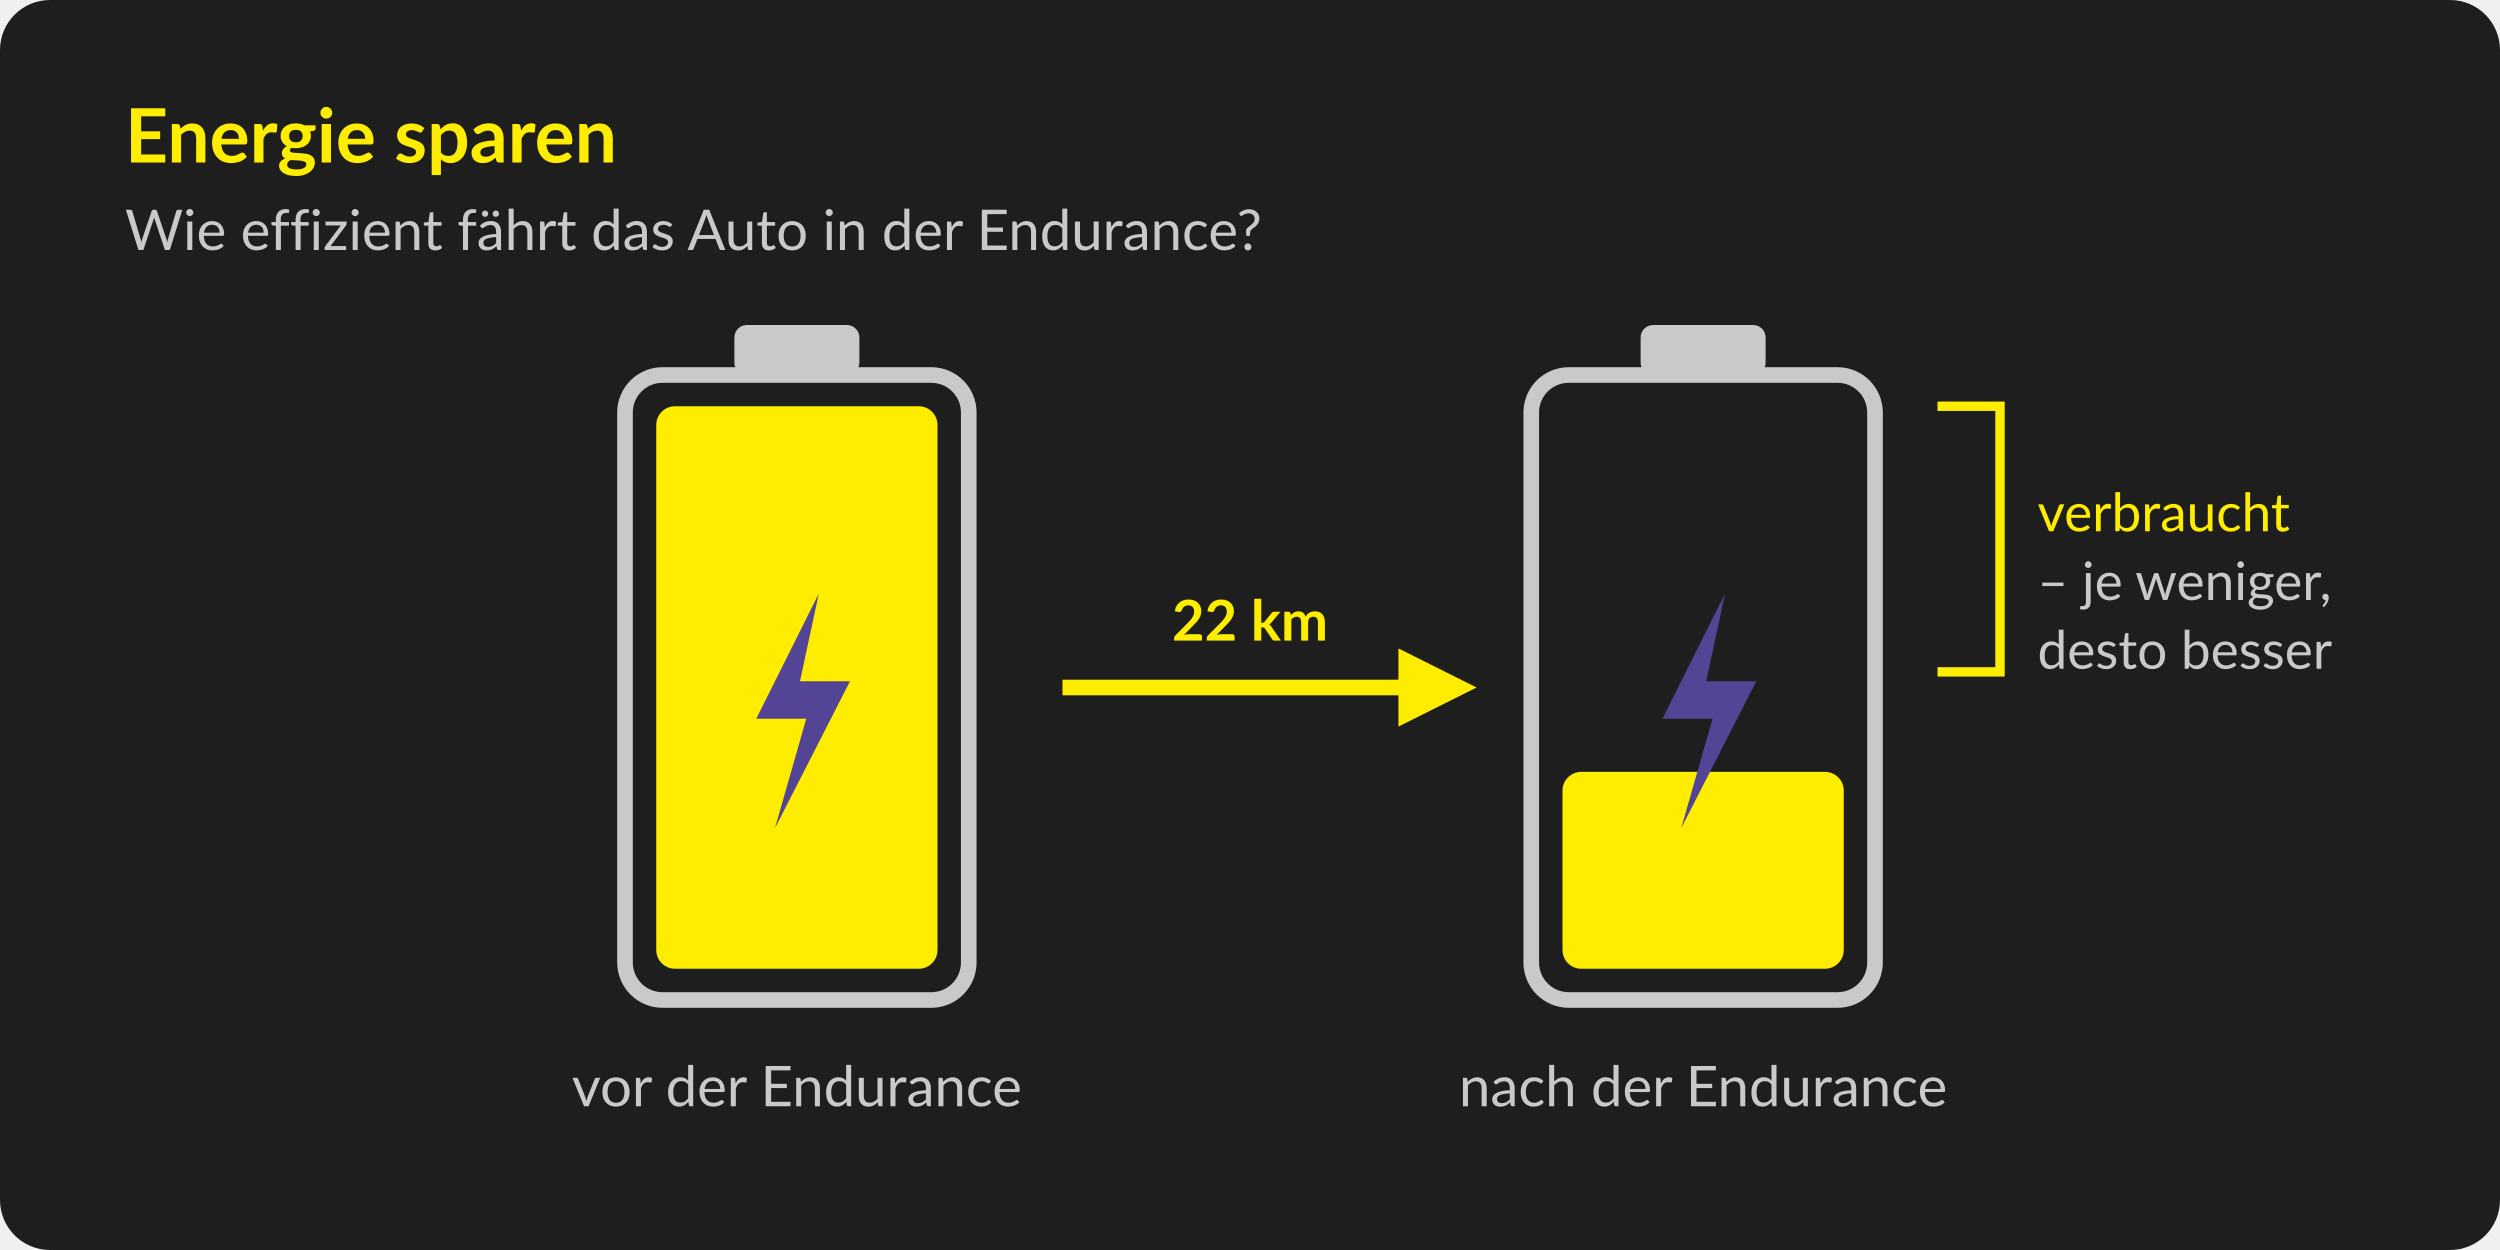
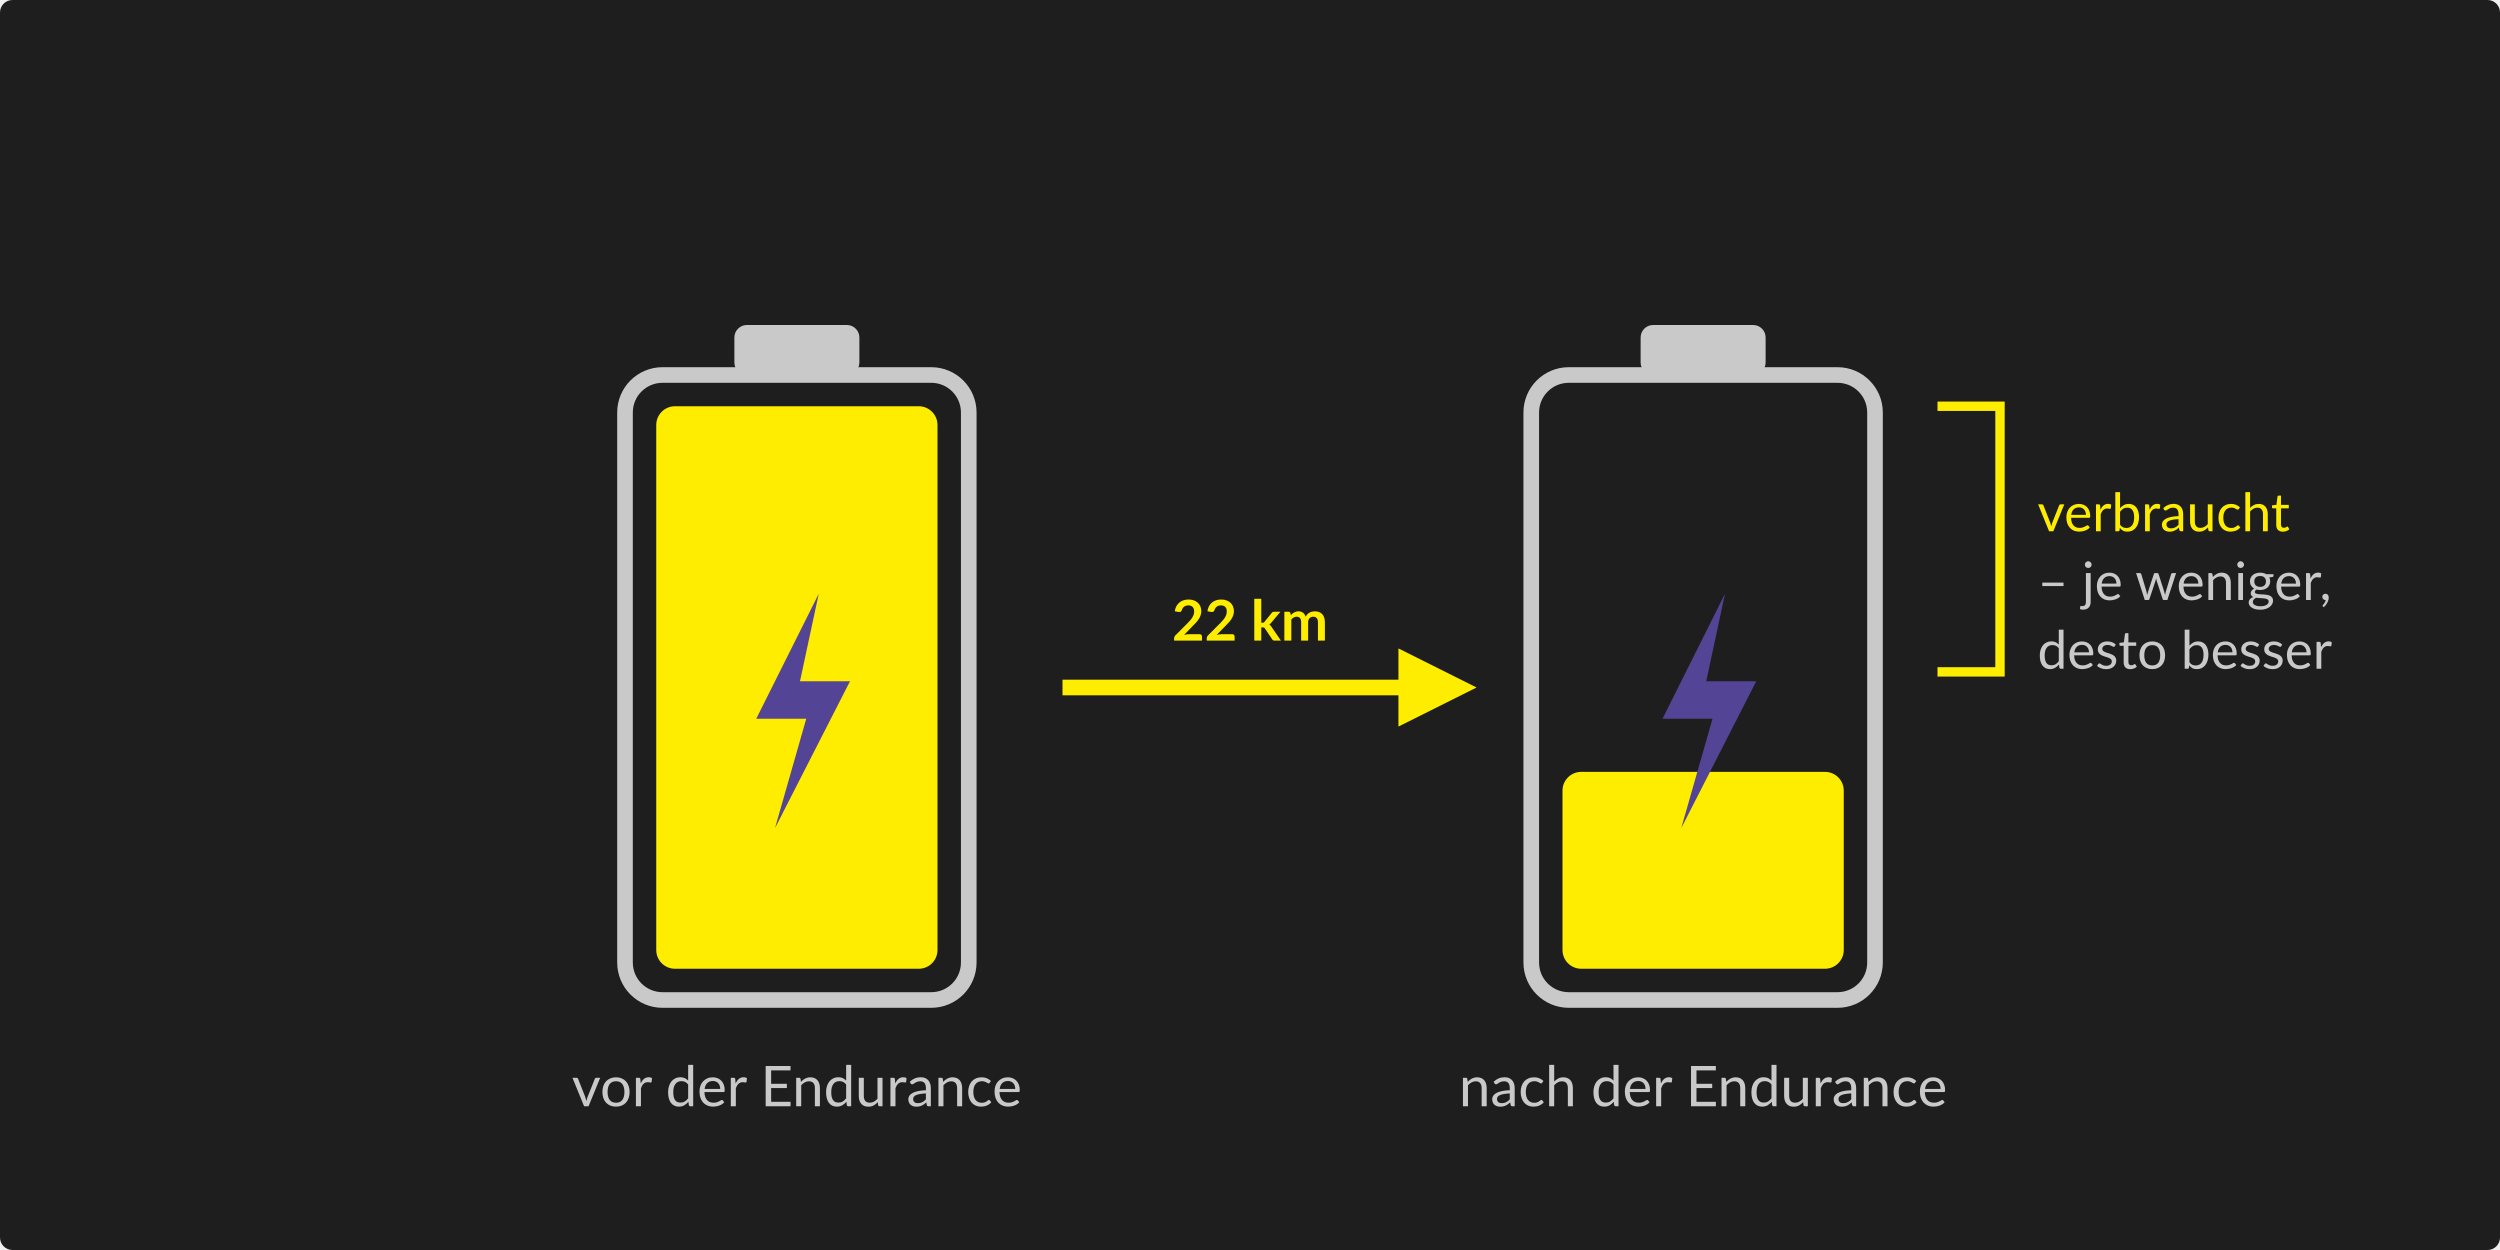
<svg xmlns="http://www.w3.org/2000/svg" viewBox="0 0 800 400" width="800" height="400" role="img" aria-label="Efficiency: Wie viel Energie das Auto während der Endurance verbraucht">
  <defs>
    <g id="car">
      <rect x="-48" y="-23" width="9" height="46" rx="2" fill="#FFED00" />
      <rect x="-36" y="-27" width="20" height="11" rx="3" fill="#000000" stroke="#8A8A8A" />
      <rect x="-36" y="16" width="20" height="11" rx="3" fill="#000000" stroke="#8A8A8A" />
      <rect x="16" y="-26" width="18" height="10" rx="3" fill="#000000" stroke="#8A8A8A" />
      <rect x="16" y="16" width="18" height="10" rx="3" fill="#000000" stroke="#8A8A8A" />
      <path d="M-40,-10 L18,-8 L46,-3 L46,3 L18,8 L-40,10 Z" fill="#534495" stroke="#FFED00" stroke-width="2" />
      <ellipse cx="-8" cy="0" rx="10" ry="5" fill="#000000" />
      <rect x="42" y="-25" width="7" height="50" rx="2" fill="#FFED00" />
    </g>
    <marker id="arrow" viewBox="0 0 10 10" refX="5" refY="5" markerWidth="5" markerHeight="5" orient="auto-start-reverse">
      <path d="M0,0 L10,5 L0,10 z" fill="#FFED00" />
    </marker>
    <marker id="arrow-light" viewBox="0 0 10 10" refX="5" refY="5" markerWidth="5" markerHeight="5" orient="auto-start-reverse">
      <path d="M0,0 L10,5 L0,10 z" fill="#C9C9C9" />
    </marker>
  </defs>
-   <rect width="800" height="400" rx="16" fill="#1E1E1E" />
+   <rect width="800" height="400" rx="4" fill="#1E1E1E" />
  <g font-family="Lato, 'Helvetica Neue', Arial, sans-serif" fill="#FFFFFF">
    <rect x="200" y="120" width="110" height="200" rx="12" fill="none" stroke="#C9C9C9" stroke-width="5" />
    <rect x="235" y="104" width="40" height="16" rx="4" fill="#C9C9C9" />
    <rect x="210" y="130" width="90" height="180" rx="6" fill="#FFED00" />
    <path d="M262,190 L242,230 L258,230 L248,265 L272,218 L256,218 Z" fill="#534495" />
    <text x="255" y="354" font-size="18" fill="#C9C9C9" text-anchor="middle" font-weight="400">vor der Endurance</text>
    <rect x="490" y="120" width="110" height="200" rx="12" fill="none" stroke="#C9C9C9" stroke-width="5" />
    <rect x="525" y="104" width="40" height="16" rx="4" fill="#C9C9C9" />
    <rect x="500" y="247" width="90" height="63" rx="6" fill="#FFED00" />
    <path d="M552,190 L532,230 L548,230 L538,265 L562,218 L546,218 Z" fill="#534495" />
    <text x="545" y="354" font-size="18" fill="#C9C9C9" text-anchor="middle" font-weight="400">nach der Endurance</text>
    <path d="M340,220 L460,220" stroke="#FFED00" stroke-width="5" marker-end="url(#arrow)" />
    <text x="400" y="205" font-size="18" fill="#FFED00" text-anchor="middle" font-weight="700">22 km</text>
    <path d="M620,130 L640,130 L640,215 L620,215" fill="none" stroke="#FFED00" stroke-width="3" />
    <text x="652" y="170" font-size="17" fill="#FFED00" text-anchor="start" font-weight="400">verbraucht</text>
    <text x="652" y="192" font-size="17" fill="#C9C9C9" text-anchor="start" font-weight="400">– je weniger,</text>
    <text x="652" y="214" font-size="17" fill="#C9C9C9" text-anchor="start" font-weight="400">desto besser</text>
-     <text x="40" y="52" font-size="24" fill="#FFED00" text-anchor="start" font-weight="700">Energie sparen</text>
-     <text x="40" y="80" font-size="18" fill="#C9C9C9" text-anchor="start" font-weight="400">Wie effizient fährt das Auto in der Endurance?</text>
  </g>
</svg>
